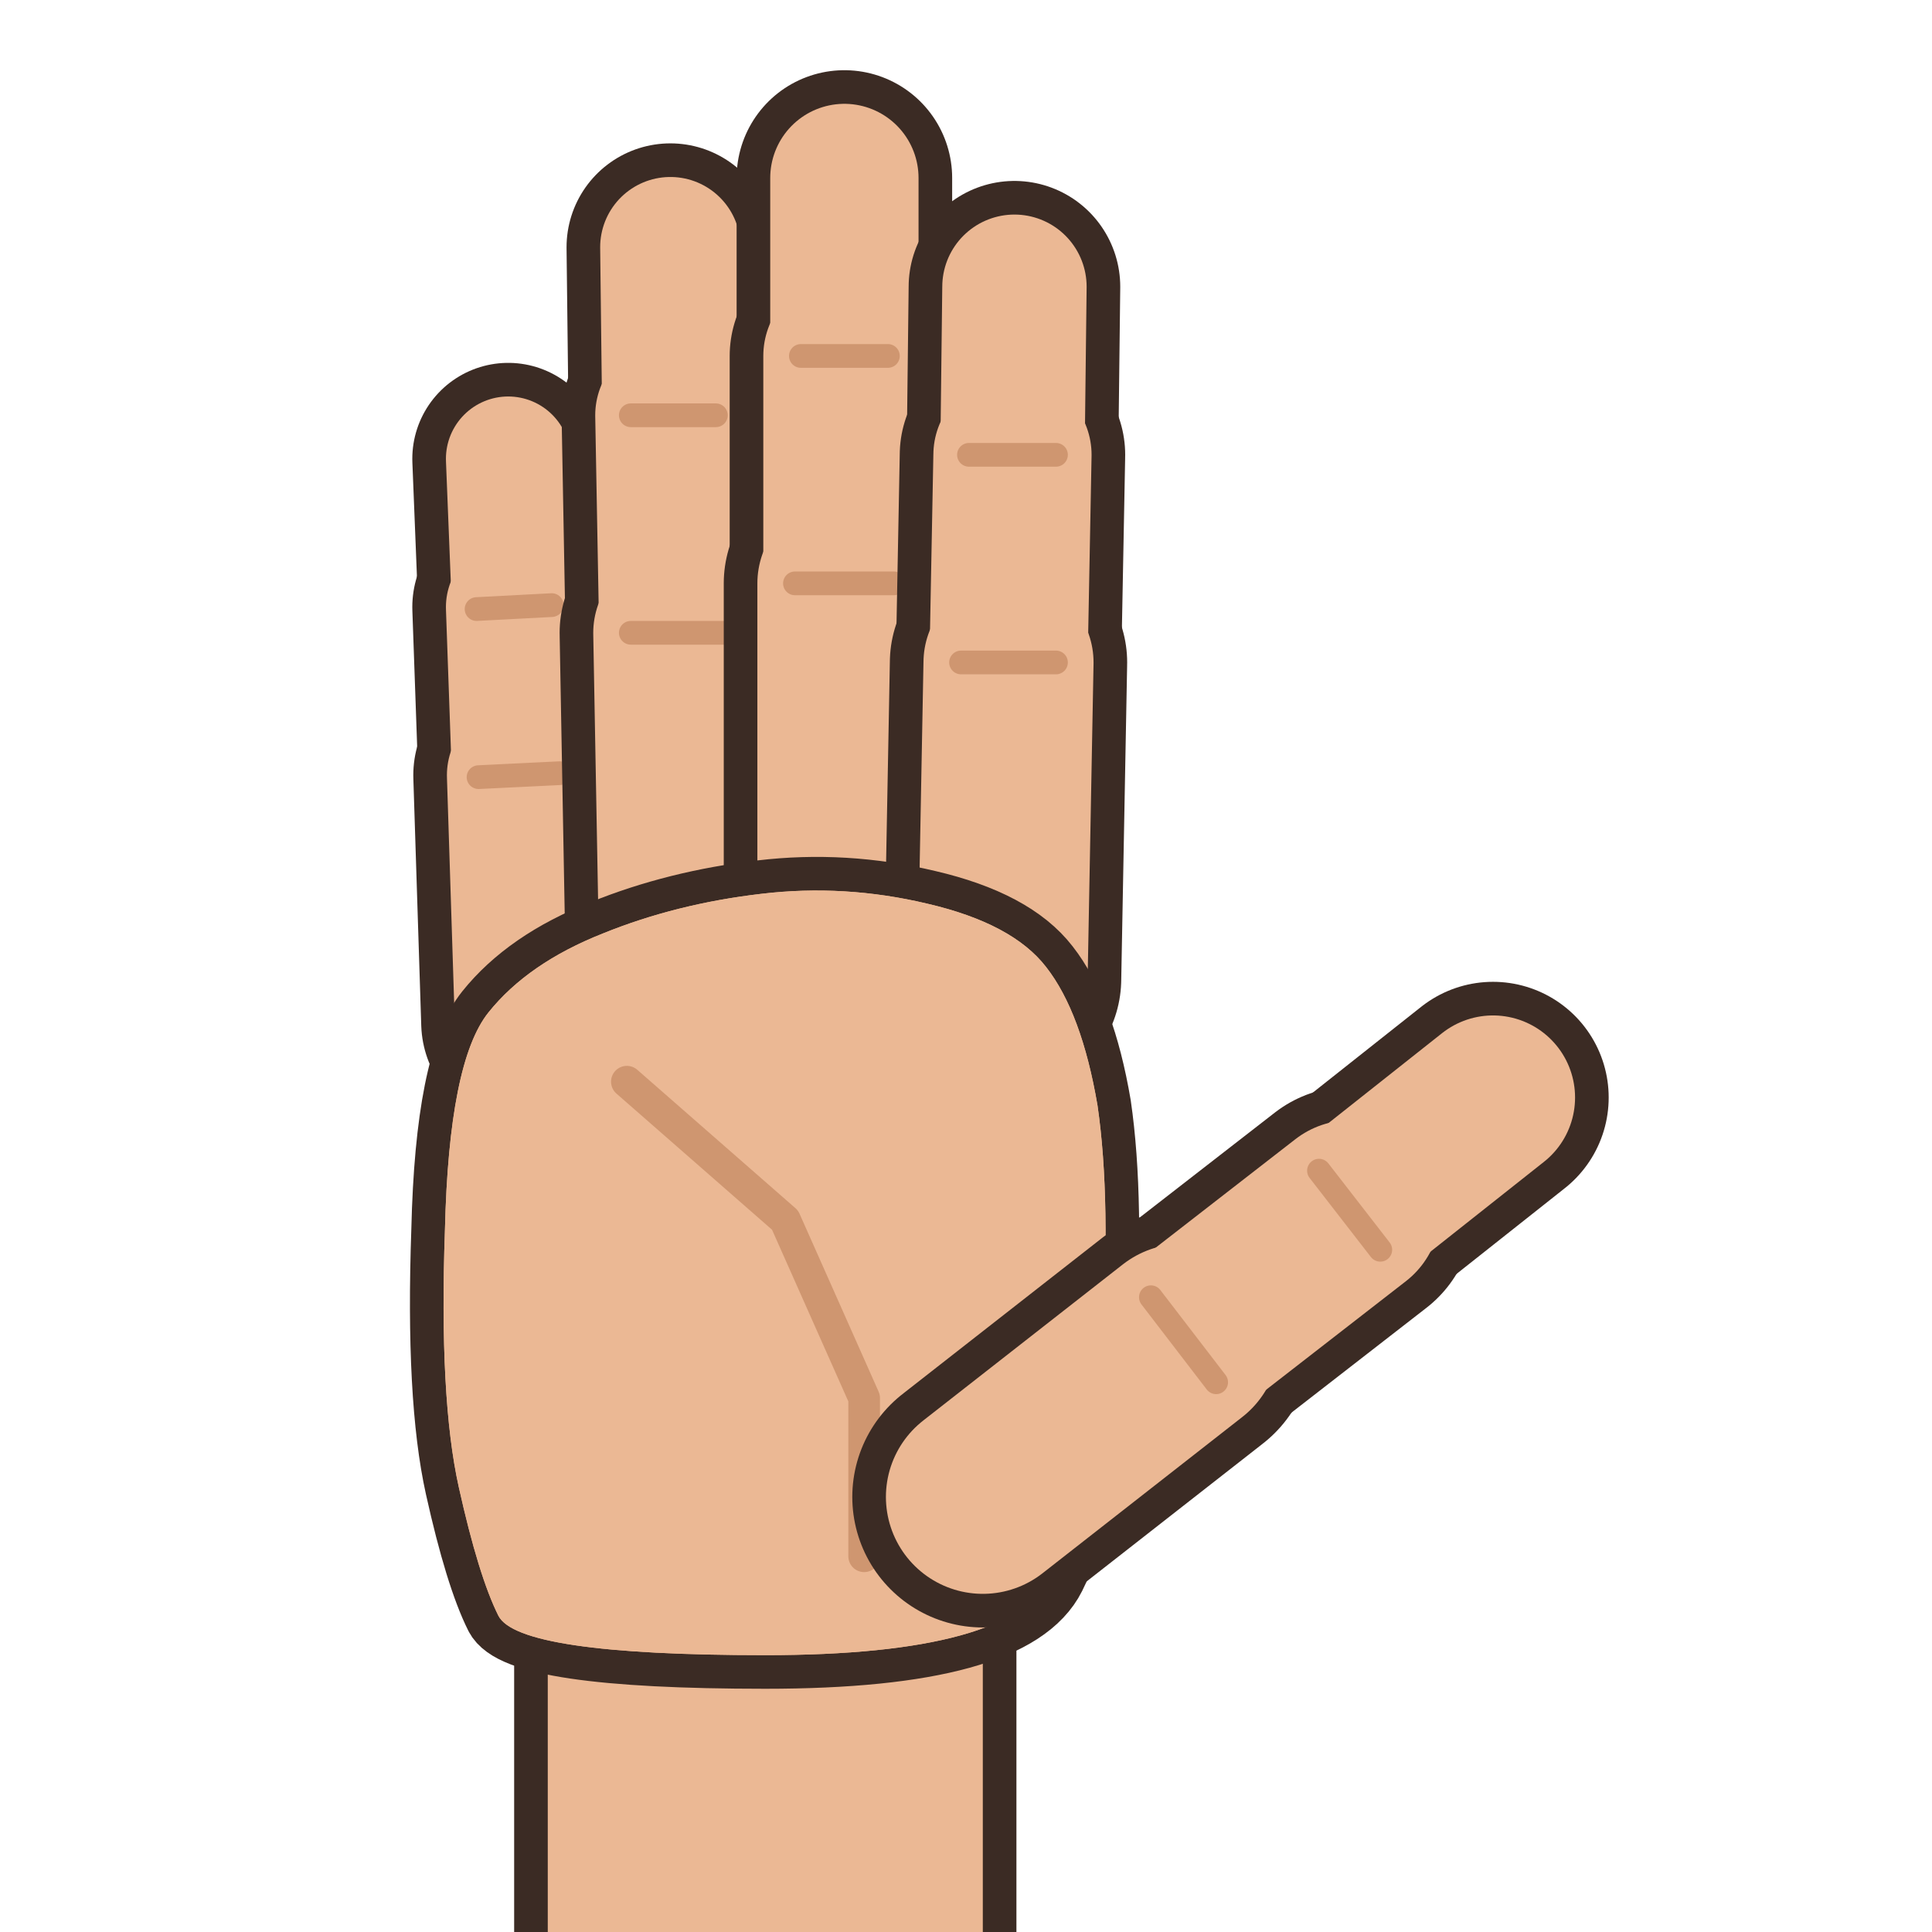
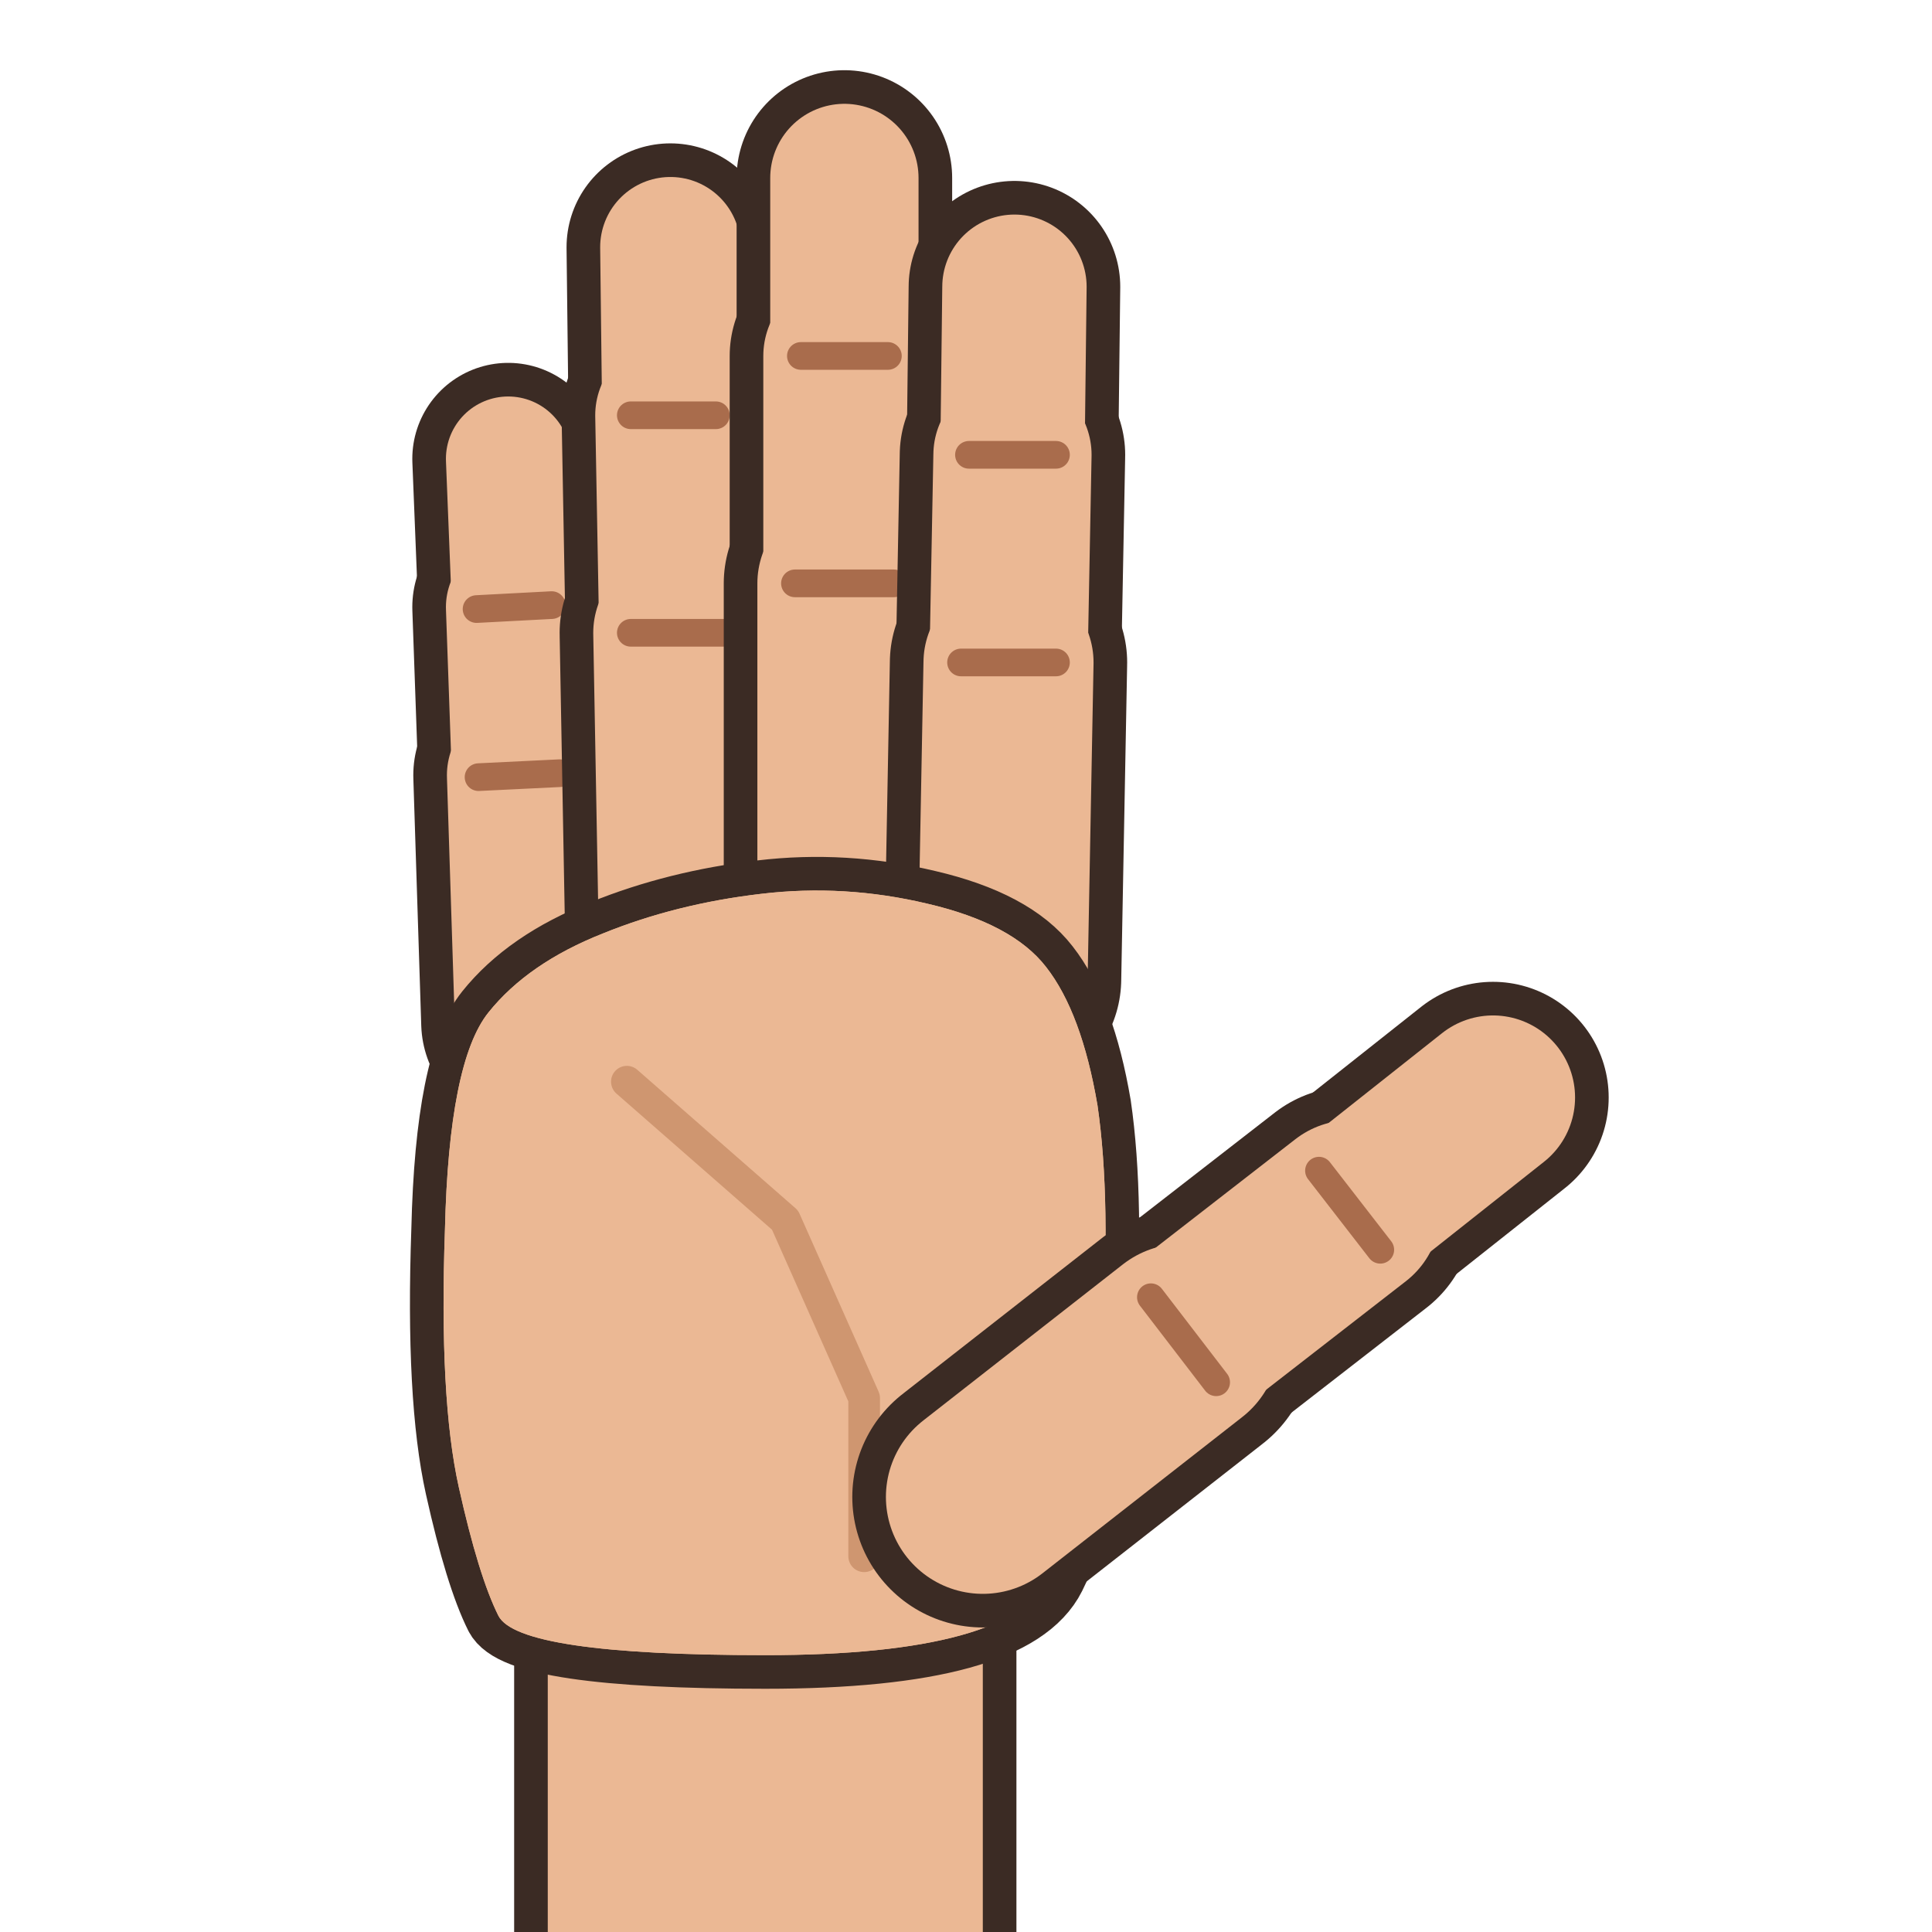
<svg xmlns="http://www.w3.org/2000/svg" viewBox="-38.7 -84.7 97.7 97.7" role="img" aria-label="Configuração de mão de obrigado">
  <defs>
    <marker id="obrigado-mao-tip" viewBox="0 0 10 10" refX="6" refY="5" markerWidth="3.6" markerHeight="3.6" orient="auto-start-reverse">
      <path d="M0 0L10 5L0 10Z" fill="#f26b2d" />
    </marker>
    <path id="obrigado-mao-h0-palm" d="M-13.5 -3Q-12.5 -1 0 -1Q12.5 -1 14.5 -5Q16.5 -9 17 -16.5Q17.5 -24 16.8 -28.8Q16 -33.5 14.2 -35.8Q12.5 -38 8.2 -39Q4 -40 -0.2 -39.5Q-4.5 -39 -8.2 -37.5Q-12 -36 -14 -33.5Q-16 -31 -16.2 -22.5Q-16.5 -14 -15.5 -9.5Q-14.5 -5 -13.5 -3Z" />
    <path id="obrigado-mao-h0-crease" d="M-7 -30L1 -23L5 -14L5 -6" />
    <path id="obrigado-mao-h0-pinky-s0" d="M-12 -33L-12.4 -45.5" />
    <path id="obrigado-mao-h0-pinky-s1" d="M-12.4 -45.5L-12.7 -54" />
    <path id="obrigado-mao-h0-pinky-s2" d="M-12.7 -54L-13 -61.5" />
    <path id="obrigado-mao-h0-pinky-c0" d="M-10.4 -45.6L-14.5 -45.4" />
    <path id="obrigado-mao-h0-pinky-c1" d="M-10.8 -54.1L-14.6 -53.9" />
    <path id="obrigado-mao-h0-ring-s0" d="M-4.2 -36.2L-4.5 -52.7" />
    <path id="obrigado-mao-h0-ring-s1" d="M-4.5 -52.7L-4.7 -63.7" />
    <path id="obrigado-mao-h0-ring-s2" d="M-4.7 -63.7L-4.8 -72.2" />
    <path id="obrigado-mao-h0-ring-c0" d="M-2.1 -52.7L-6.8 -52.7" />
    <path id="obrigado-mao-h0-ring-c1" d="M-2.5 -63.7L-6.8 -63.7" />
    <path id="obrigado-mao-h0-middle-s0" d="M4 -37.2L4 -55.2" />
    <path id="obrigado-mao-h0-middle-s1" d="M4 -55.2L4 -66.7" />
    <path id="obrigado-mao-h0-middle-s2" d="M4 -66.7L4 -75.7" />
    <path id="obrigado-mao-h0-middle-c0" d="M6.5 -55.2L1.5 -55.2" />
    <path id="obrigado-mao-h0-middle-c1" d="M6.2 -66.7L1.8 -66.7" />
    <path id="obrigado-mao-h0-index-s0" d="M12 -35.2L12.3 -51.2" />
    <path id="obrigado-mao-h0-index-s1" d="M12.3 -51.2L12.5 -61.7" />
    <path id="obrigado-mao-h0-index-s2" d="M12.5 -61.7L12.6 -70.2" />
    <path id="obrigado-mao-h0-index-c0" d="M14.7 -51.2L9.9 -51.2" />
    <path id="obrigado-mao-h0-index-c1" d="M14.7 -61.7L10.3 -61.7" />
    <path id="obrigado-mao-h0-thumb-s0" d="M11 -9L21.1 -16.9" />
    <path id="obrigado-mao-h0-thumb-s1" d="M21.1 -16.9L29.6 -23.5" />
    <path id="obrigado-mao-h0-thumb-s2" d="M29.6 -23.5L36.8 -29.2" />
    <path id="obrigado-mao-h0-thumb-c0" d="M22.8 -14.8L19.5 -19.1" />
    <path id="obrigado-mao-h0-thumb-c1" d="M31.1 -21.5L28 -25.5" />
  </defs>
  <path d="M0 -2V97.7" stroke="#3b2b24" stroke-width="25.4" stroke-linecap="round" />
  <path d="M0 -2V97.7" stroke="#ebb894" stroke-width="22" stroke-linecap="round" />
  <g fill="none" stroke-linecap="round" stroke-linejoin="round">
    <use href="#obrigado-mao-h0-pinky-s0" stroke="#3b2b24" stroke-width="10.8" visibility="visible" />
    <use href="#obrigado-mao-h0-pinky-s1" stroke="#3b2b24" stroke-width="10.3" visibility="visible" />
    <use href="#obrigado-mao-h0-pinky-s2" stroke="#3b2b24" stroke-width="9.7" visibility="visible" />
    <use href="#obrigado-mao-h0-pinky-s0" stroke="#ebb894" stroke-width="7.4" visibility="visible" />
    <use href="#obrigado-mao-h0-pinky-s1" stroke="#ebb894" stroke-width="6.9" visibility="visible" />
    <use href="#obrigado-mao-h0-pinky-s2" stroke="#ebb894" stroke-width="6.3" visibility="visible" />
-     <use href="#obrigado-mao-h0-pinky-c0" stroke="#cf9670" stroke-width="1.2" visibility="visible" />
-     <use href="#obrigado-mao-h0-pinky-c1" stroke="#cf9670" stroke-width="1.2" visibility="visible" />
+     <use href="#obrigado-mao-h0-pinky-c0" stroke="#a96c4c" stroke-width="1.4" visibility="visible" />
+     <use href="#obrigado-mao-h0-pinky-c1" stroke="#a96c4c" stroke-width="1.4" visibility="visible" />
    <use href="#obrigado-mao-h0-ring-s0" stroke="#3b2b24" stroke-width="11.8" visibility="visible" />
    <use href="#obrigado-mao-h0-ring-s1" stroke="#3b2b24" stroke-width="11.2" visibility="visible" />
    <use href="#obrigado-mao-h0-ring-s2" stroke="#3b2b24" stroke-width="10.5" visibility="visible" />
    <use href="#obrigado-mao-h0-ring-s0" stroke="#ebb894" stroke-width="8.4" visibility="visible" />
    <use href="#obrigado-mao-h0-ring-s1" stroke="#ebb894" stroke-width="7.8" visibility="visible" />
    <use href="#obrigado-mao-h0-ring-s2" stroke="#ebb894" stroke-width="7.1" visibility="visible" />
-     <use href="#obrigado-mao-h0-ring-c0" stroke="#cf9670" stroke-width="1.2" visibility="visible" />
-     <use href="#obrigado-mao-h0-ring-c1" stroke="#cf9670" stroke-width="1.2" visibility="visible" />
+     <use href="#obrigado-mao-h0-ring-c0" stroke="#a96c4c" stroke-width="1.4" visibility="visible" />
+     <use href="#obrigado-mao-h0-ring-c1" stroke="#a96c4c" stroke-width="1.4" visibility="visible" />
    <use href="#obrigado-mao-h0-middle-s0" stroke="#3b2b24" stroke-width="12.2" visibility="visible" />
    <use href="#obrigado-mao-h0-middle-s1" stroke="#3b2b24" stroke-width="11.6" visibility="visible" />
    <use href="#obrigado-mao-h0-middle-s2" stroke="#3b2b24" stroke-width="10.9" visibility="visible" />
    <use href="#obrigado-mao-h0-middle-s0" stroke="#ebb894" stroke-width="8.8" visibility="visible" />
    <use href="#obrigado-mao-h0-middle-s1" stroke="#ebb894" stroke-width="8.2" visibility="visible" />
    <use href="#obrigado-mao-h0-middle-s2" stroke="#ebb894" stroke-width="7.5" visibility="visible" />
-     <use href="#obrigado-mao-h0-middle-c0" stroke="#cf9670" stroke-width="1.2" visibility="visible" />
-     <use href="#obrigado-mao-h0-middle-c1" stroke="#cf9670" stroke-width="1.2" visibility="visible" />
+     <use href="#obrigado-mao-h0-middle-c0" stroke="#a96c4c" stroke-width="1.4" visibility="visible" />
+     <use href="#obrigado-mao-h0-middle-c1" stroke="#a96c4c" stroke-width="1.4" visibility="visible" />
    <use href="#obrigado-mao-h0-index-s0" stroke="#3b2b24" stroke-width="12" visibility="visible" />
    <use href="#obrigado-mao-h0-index-s1" stroke="#3b2b24" stroke-width="11.4" visibility="visible" />
    <use href="#obrigado-mao-h0-index-s2" stroke="#3b2b24" stroke-width="10.7" visibility="visible" />
    <use href="#obrigado-mao-h0-index-s0" stroke="#ebb894" stroke-width="8.6" visibility="visible" />
    <use href="#obrigado-mao-h0-index-s1" stroke="#ebb894" stroke-width="8" visibility="visible" />
    <use href="#obrigado-mao-h0-index-s2" stroke="#ebb894" stroke-width="7.3" visibility="visible" />
-     <use href="#obrigado-mao-h0-index-c0" stroke="#cf9670" stroke-width="1.2" visibility="visible" />
-     <use href="#obrigado-mao-h0-index-c1" stroke="#cf9670" stroke-width="1.2" visibility="visible" />
+     <use href="#obrigado-mao-h0-index-c0" stroke="#a96c4c" stroke-width="1.4" visibility="visible" />
+     <use href="#obrigado-mao-h0-index-c1" stroke="#a96c4c" stroke-width="1.4" visibility="visible" />
    <use href="#obrigado-mao-h0-palm" fill="#ebb894" stroke="#3b2b24" stroke-width="3.4" paint-order="stroke" />
    <use href="#obrigado-mao-h0-palm" fill="#ebb894" />
    <use href="#obrigado-mao-h0-crease" stroke="#cf9670" stroke-width="1.6" visibility="visible" />
    <use href="#obrigado-mao-h0-thumb-s0" stroke="#3b2b24" stroke-width="13.2" visibility="visible" />
    <use href="#obrigado-mao-h0-thumb-s1" stroke="#3b2b24" stroke-width="12.5" visibility="visible" />
    <use href="#obrigado-mao-h0-thumb-s2" stroke="#3b2b24" stroke-width="11.7" visibility="visible" />
    <use href="#obrigado-mao-h0-thumb-s0" stroke="#ebb894" stroke-width="9.8" visibility="visible" />
    <use href="#obrigado-mao-h0-thumb-s1" stroke="#ebb894" stroke-width="9.1" visibility="visible" />
    <use href="#obrigado-mao-h0-thumb-s2" stroke="#ebb894" stroke-width="8.3" visibility="visible" />
-     <use href="#obrigado-mao-h0-thumb-c0" stroke="#cf9670" stroke-width="1.2" visibility="visible" />
-     <use href="#obrigado-mao-h0-thumb-c1" stroke="#cf9670" stroke-width="1.2" visibility="visible" />
+     <use href="#obrigado-mao-h0-thumb-c0" stroke="#a96c4c" stroke-width="1.4" visibility="visible" />
+     <use href="#obrigado-mao-h0-thumb-c1" stroke="#a96c4c" stroke-width="1.4" visibility="visible" />
  </g>
  <g opacity=".95" />
</svg>
